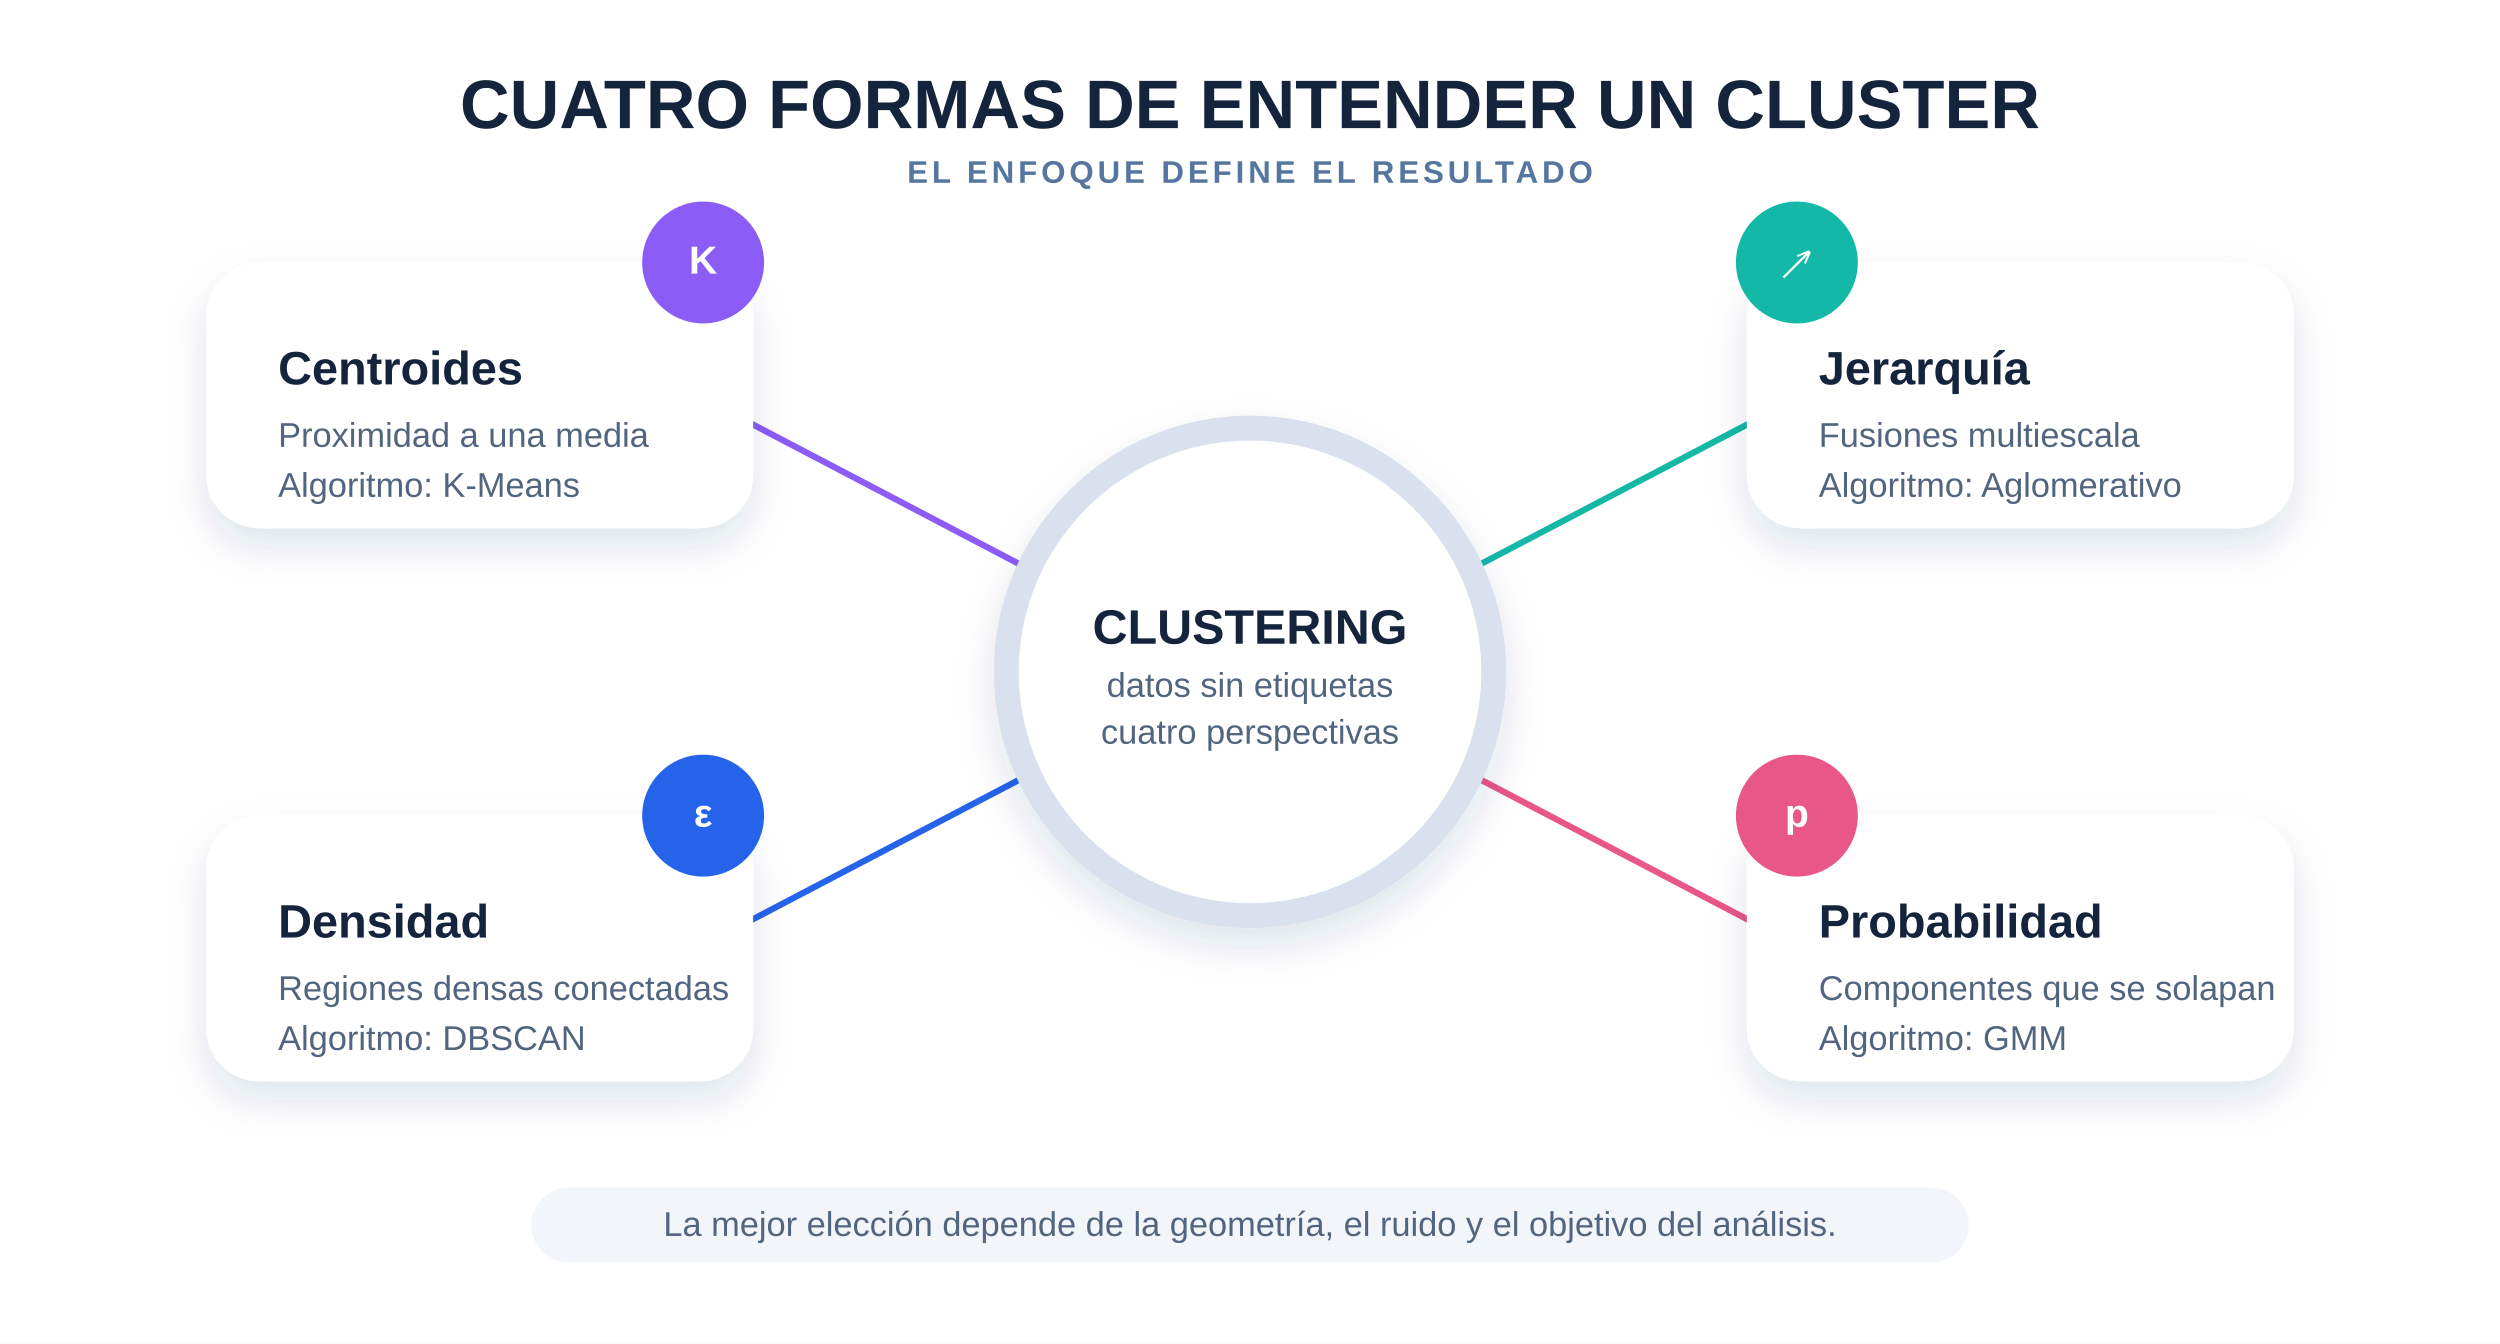
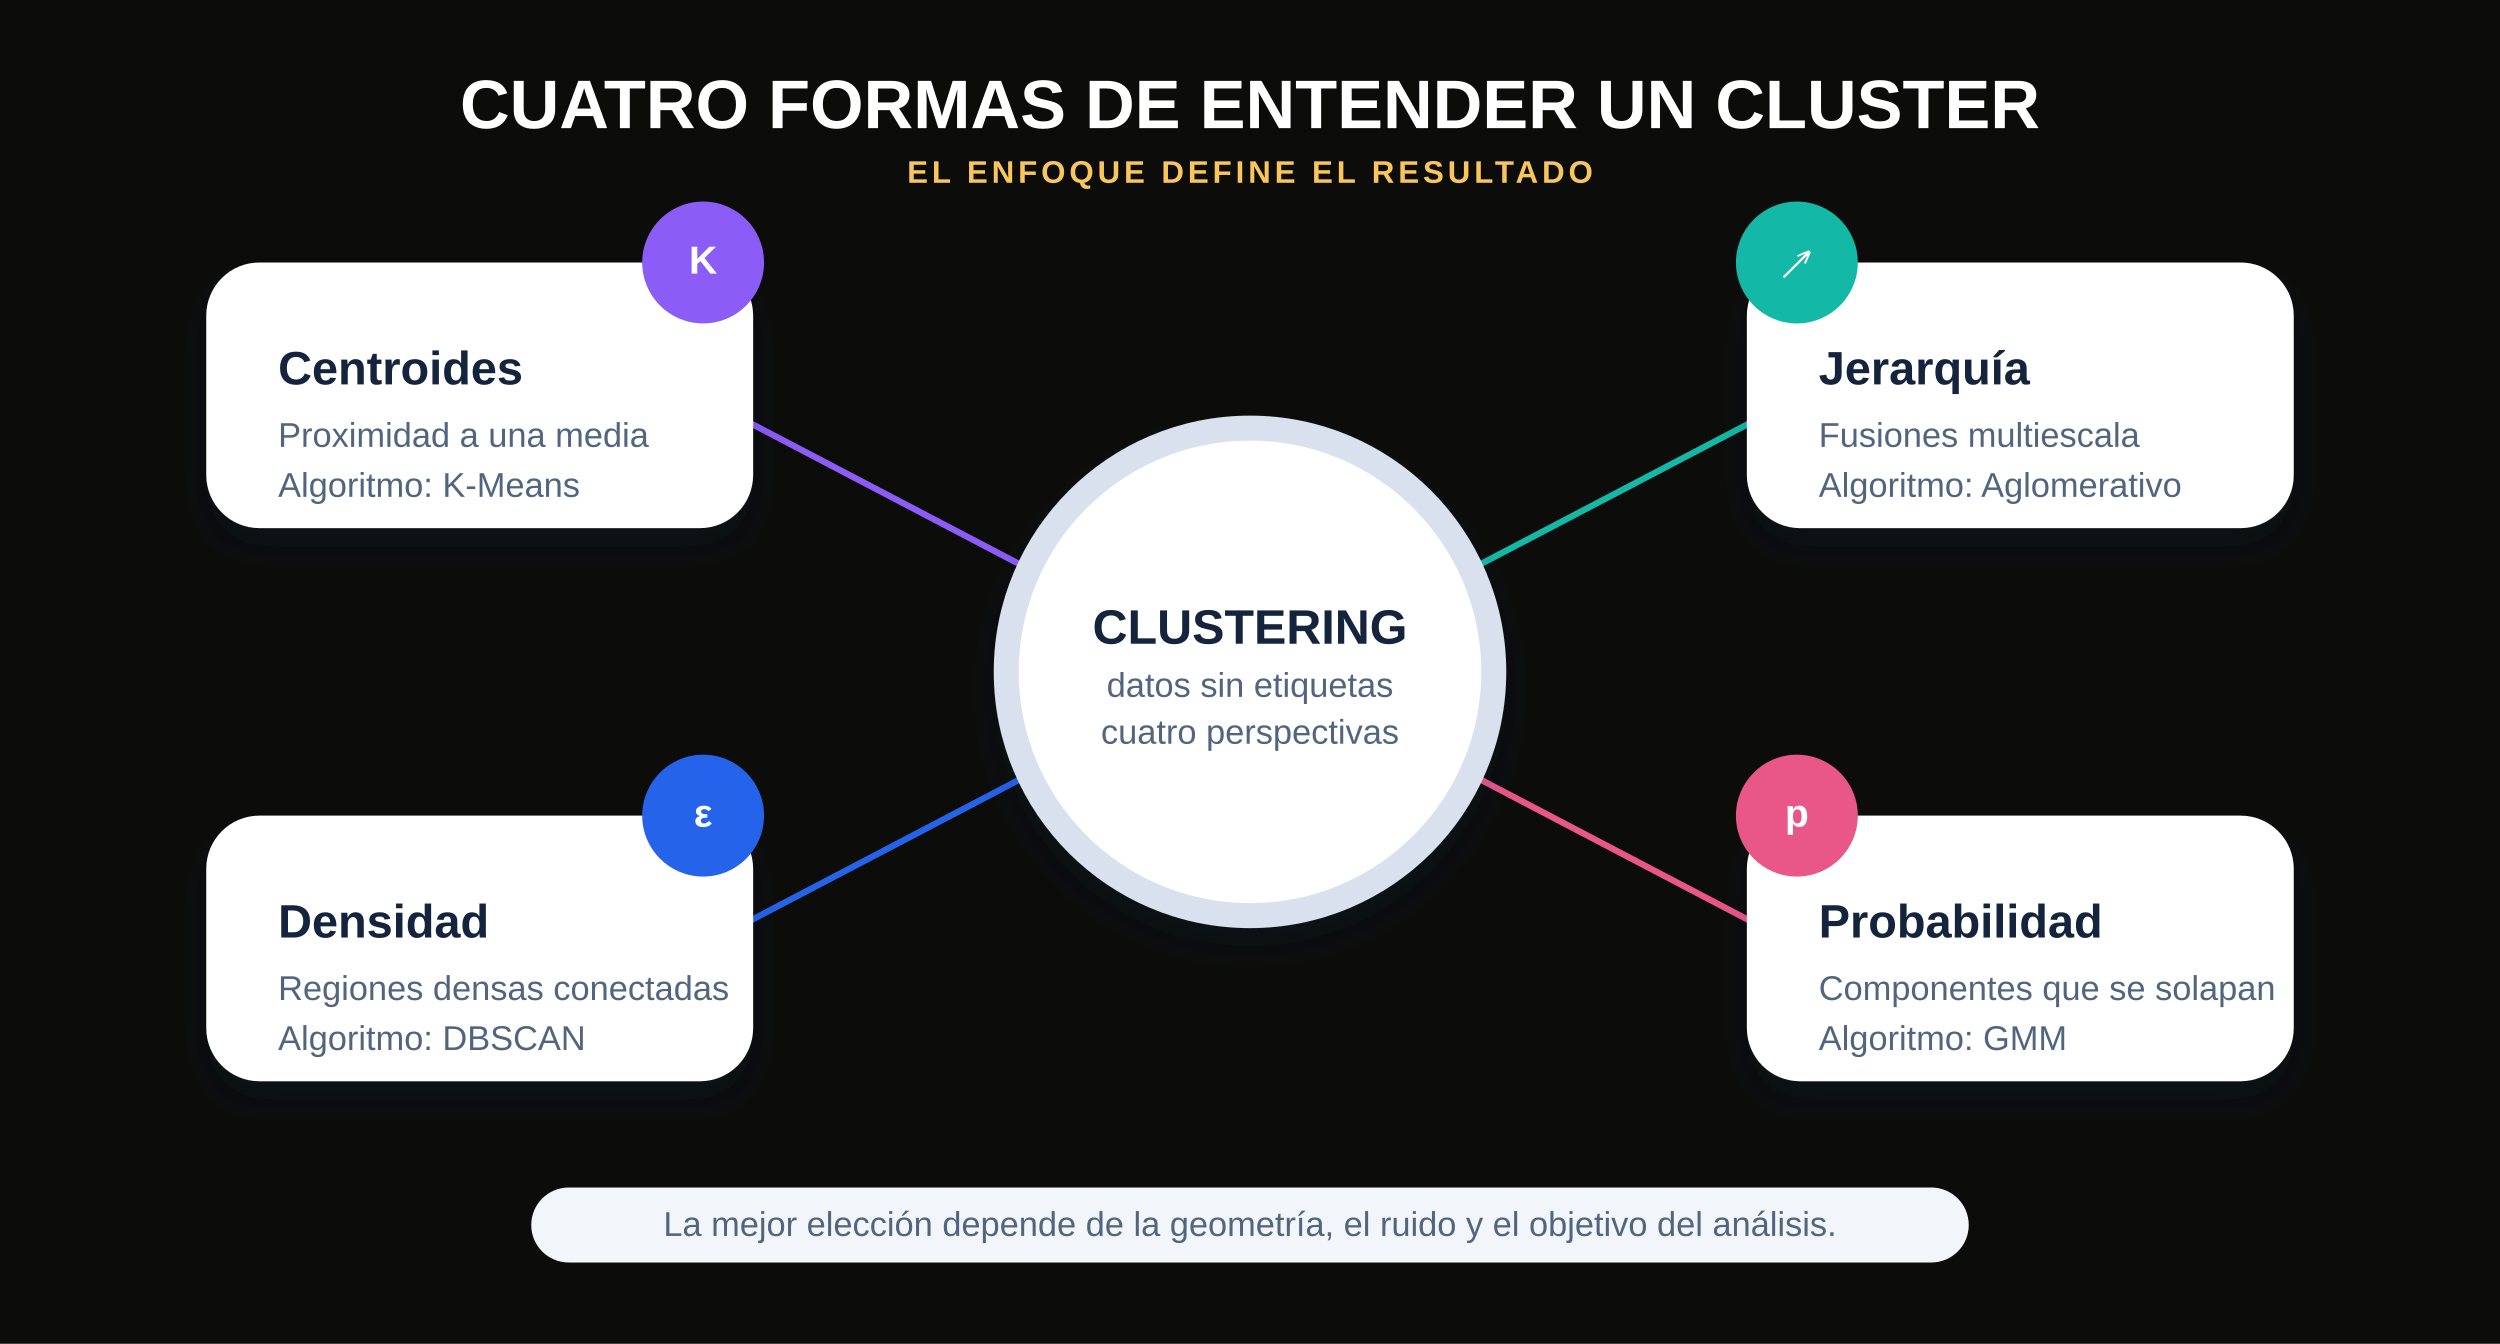
<svg xmlns="http://www.w3.org/2000/svg" viewBox="0 0 1600 860" role="img" aria-labelledby="title desc">
  <defs>
    <filter id="shadow">
      <feDropShadow dx="0" dy="12" stdDeviation="12" flood-color="#18355f" flood-opacity=".13" />
    </filter>
-     <style>text{font-family:Arial,Helvetica,sans-serif}.h{font-size:44px;font-weight:800;fill:#14243c}.k{font-size:20px;font-weight:700;letter-spacing:2.5px}.t{font-size:30px;font-weight:800;fill:#14243c}.p{font-size:22px;fill:#52657f}.w{font-size:25px;font-weight:800;fill:#fff}.c{font-size:31px;font-weight:800;fill:#14243c}.cs{font-size:22px;fill:#52657f}</style>
+     <style>text{font-family:Arial,Helvetica,sans-serif}.h{font-size:44px;font-weight:800;fill:#fff}.k{font-size:20px;font-weight:700;letter-spacing:2.5px}.t{font-size:30px;font-weight:800;fill:#14243c}.p{font-size:22px;fill:#52657f}.w{font-size:25px;font-weight:800;fill:#fff}.c{font-size:31px;font-weight:800;fill:#14243c}.cs{font-size:22px;fill:#52657f}</style>
  </defs>
-   <rect width="1600" height="860" fill="#fff" />
-   <text x="800" y="82" text-anchor="middle" class="h">CUATRO FORMAS DE ENTENDER UN CLUSTER</text>
-   <text x="800" y="117" text-anchor="middle" class="k" fill="#54769f">EL ENFOQUE DEFINE EL RESULTADO</text>
+   <rect width="1600" height="860" fill="#0c0d0b" />
+   <text x="800" y="82" text-anchor="middle" class="h" fill="#fff">CUATRO FORMAS DE ENTENDER UN CLUSTER</text>
+   <text x="800" y="117" text-anchor="middle" class="k" fill="#f8c65a">EL ENFOQUE DEFINE EL RESULTADO</text>
  <g stroke-width="4" fill="none">
    <path d="M660 365L450 255" stroke="#8b5cf6" />
    <path d="M940 365L1150 255" stroke="#13b8a6" />
    <path d="M660 495L450 605" stroke="#2563eb" />
    <path d="M940 495L1150 605" stroke="#e95688" />
  </g>
  <g filter="url(#shadow)">
    <circle cx="800" cy="430" r="156" fill="#fff" stroke="#d8e1ed" stroke-width="16" />
    <rect x="132" y="168" width="350" height="170" rx="34" fill="#fff" />
    <rect x="1118" y="168" width="350" height="170" rx="34" fill="#fff" />
    <rect x="132" y="522" width="350" height="170" rx="34" fill="#fff" />
    <rect x="1118" y="522" width="350" height="170" rx="34" fill="#fff" />
  </g>
  <circle cx="450" cy="168" r="39" fill="#8b5cf6" />
  <text x="450" y="168" text-anchor="middle" dominant-baseline="middle" class="w">K</text>
  <text x="178" y="246" class="t">Centroides</text>
  <text x="178" y="286" class="p">Proximidad a una media</text>
  <text x="178" y="318" class="p">Algoritmo: K-Means</text>
  <circle cx="1150" cy="168" r="39" fill="#13b8a6" />
  <text x="1150" y="168" text-anchor="middle" dominant-baseline="middle" class="w">↗</text>
  <text x="1164" y="246" class="t">Jerarquía</text>
  <text x="1164" y="286" class="p">Fusiones multiescala</text>
  <text x="1164" y="318" class="p">Algoritmo: Aglomerativo</text>
  <circle cx="450" cy="522" r="39" fill="#2563eb" />
  <text x="450" y="522" text-anchor="middle" dominant-baseline="middle" class="w">ε</text>
  <text x="178" y="600" class="t">Densidad</text>
  <text x="178" y="640" class="p">Regiones densas conectadas</text>
  <text x="178" y="672" class="p">Algoritmo: DBSCAN</text>
  <circle cx="1150" cy="522" r="39" fill="#e95688" />
  <text x="1150" y="522" text-anchor="middle" dominant-baseline="middle" class="w">p</text>
  <text x="1164" y="600" class="t">Probabilidad</text>
  <text x="1164" y="640" class="p">Componentes que se solapan</text>
  <text x="1164" y="672" class="p">Algoritmo: GMM</text>
  <text x="800" y="412" text-anchor="middle" class="c">CLUSTERING</text>
  <text x="800" y="446" text-anchor="middle" class="cs">datos sin etiquetas</text>
  <text x="800" y="476" text-anchor="middle" class="cs">cuatro perspectivas</text>
  <g transform="translate(340 760)">
    <rect width="920" height="48" rx="24" fill="#f2f6fb" />
    <text x="460" y="31" text-anchor="middle" class="p">La mejor elección depende de la geometría, el ruido y el objetivo del análisis.</text>
  </g>
</svg>
